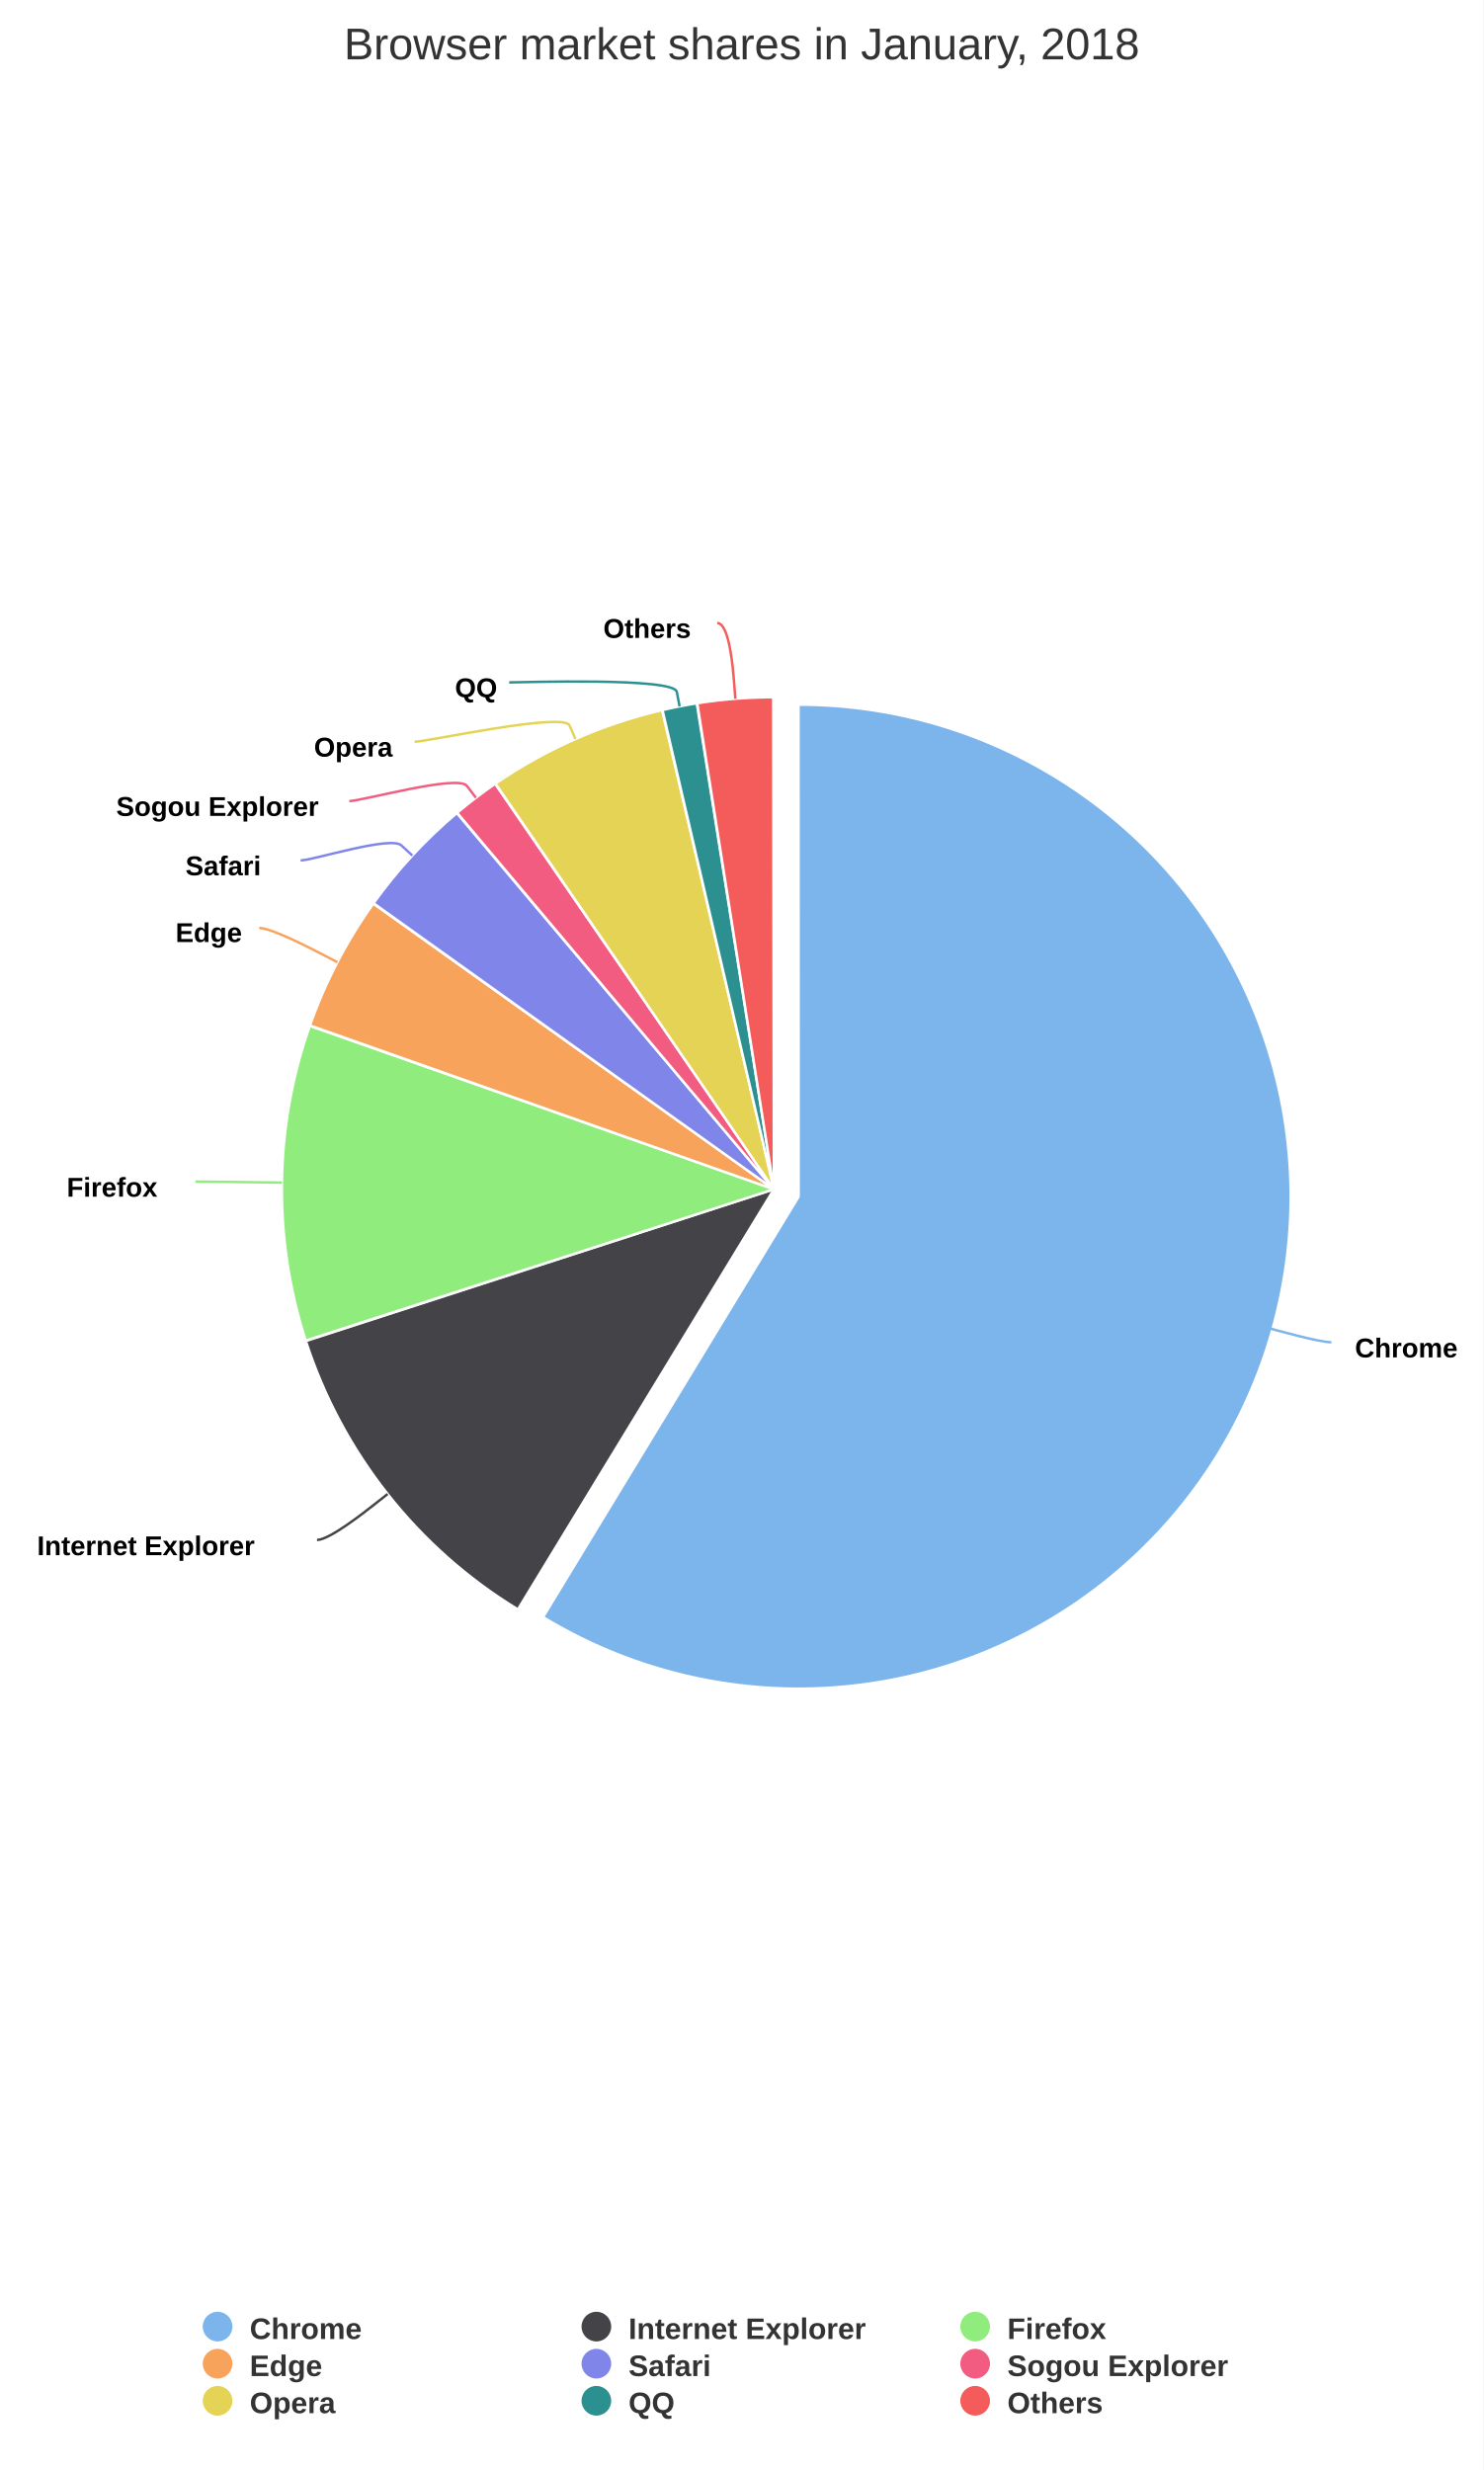
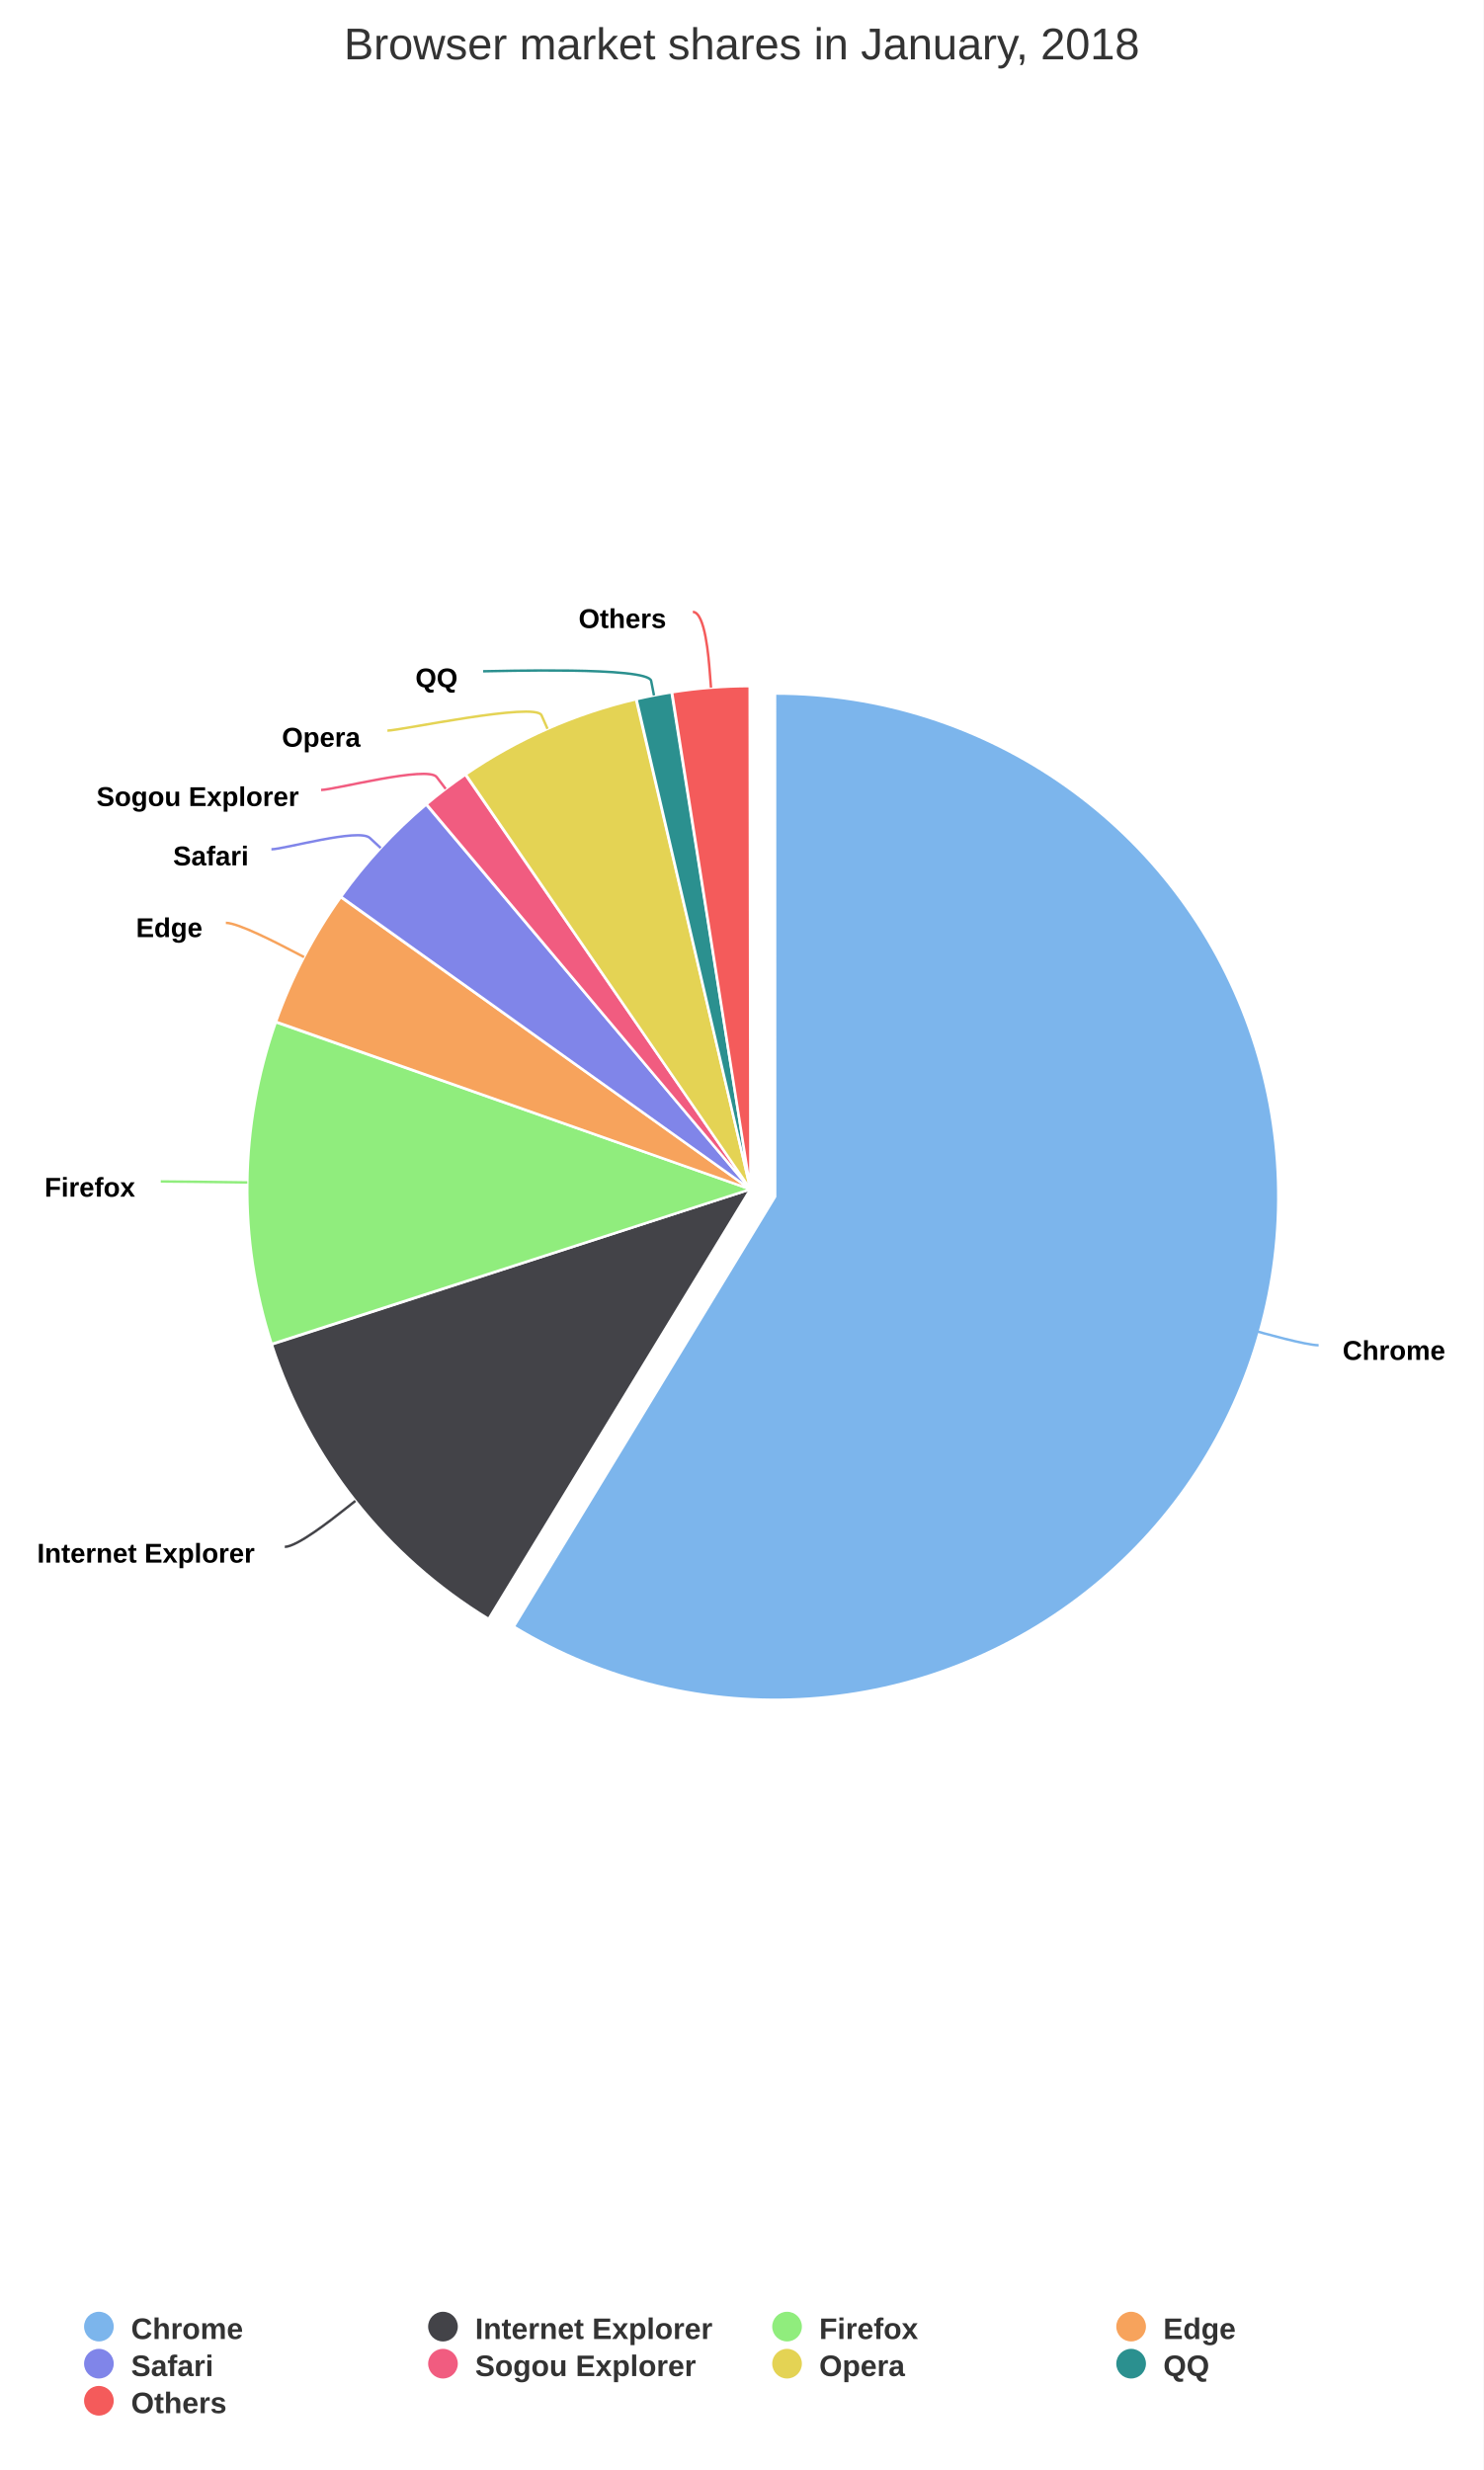
<svg xmlns="http://www.w3.org/2000/svg" version="1.1" class="highcharts-root" style="font-family:&quot;Lucida Grande&quot;, &quot;Lucida Sans Unicode&quot;, Arial, Helvetica, sans-serif;font-size:12px;" width="600" height="999" viewBox="0 0 600 999" aria-hidden="false" aria-label="Interactive chart">
  <defs aria-hidden="true">
-     <clipPath id="highcharts-e1leix1-10-">
+     <clipPath id="highcharts-3s4cy7w-10-">
      <rect x="0" y="0" width="580" height="870" fill="none" />
    </clipPath>
  </defs>
  <rect fill="#ffffff" class="highcharts-background" x="0" y="0" width="600" height="999" rx="0" ry="0" aria-hidden="true" />
  <rect fill="none" class="highcharts-plot-background" x="10" y="46" width="580" height="870" aria-hidden="true" />
  <g class="highcharts-pane-group" data-z-index="0" aria-hidden="true" />
  <rect fill="none" class="highcharts-plot-border" data-z-index="1" x="10" y="46" width="580" height="870" aria-hidden="true" />
  <g class="highcharts-series-group" data-z-index="3" aria-hidden="false">
    <g class="highcharts-series highcharts-series-0 highcharts-pie-series highcharts-tracker" data-z-index="0.1" opacity="1" transform="translate(10,46) scale(1 1)" style="cursor:pointer;" aria-hidden="false" aria-label="">
-       <path fill="#7cb5ec" d="M 302.959 236 A 199 199 0 1 1 199.63 605.046 L 303 435 A 0 0 0 1 0 303 435 Z" transform="translate(10,3)" stroke="#ffffff" stroke-width="1" opacity="1" stroke-linejoin="round" class="highcharts-point highcharts-point-select highcharts-color-0" tabindex="-1" style="outline: 0;" role="img" aria-label="1. Chrome, 61.4." />
-       <path fill="#434348" d="M 199.46 604.943 A 199 199 0 0 1 113.705 496.387 L 303 435 A 0 0 0 0 0 303 435 Z" transform="translate(0,0)" stroke="#ffffff" stroke-width="1" opacity="1" stroke-linejoin="round" class="highcharts-point highcharts-color-1" tabindex="-1" style="outline: 0;" role="img" aria-label="2. Internet Explorer, 11.8." />
-       <path fill="#90ed7d" d="M 113.644 496.198 A 199 199 0 0 1 115.286 368.935 L 303 435 A 0 0 0 0 0 303 435 Z" transform="translate(0,0)" stroke="#ffffff" stroke-width="1" opacity="1" stroke-linejoin="round" class="highcharts-point highcharts-color-2" tabindex="-1" style="outline: 0;" role="img" aria-label="3. Firefox, 10.9." />
-       <path fill="#f7a35c" d="M 115.353 368.747 A 199 199 0 0 1 140.97 319.47 L 303 435 A 0 0 0 0 0 303 435 Z" transform="translate(0,0)" stroke="#ffffff" stroke-width="1" opacity="1" stroke-linejoin="round" class="highcharts-point highcharts-color-3" tabindex="-1" style="outline: 0;" role="img" aria-label="4. Edge, 4.7." />
-       <path fill="#8085e9" d="M 141.085 319.308 A 199 199 0 0 1 174.741 282.846 L 303 435 A 0 0 0 0 0 303 435 Z" transform="translate(0,0)" stroke="#ffffff" stroke-width="1" opacity="1" stroke-linejoin="round" class="highcharts-point highcharts-color-4" tabindex="-1" style="outline: 0;" role="img" aria-label="5. Safari, 4.2." />
-       <path fill="#f15c80" d="M 174.894 282.718 A 199 199 0 0 1 190.244 271.027 L 303 435 A 0 0 0 0 0 303 435 Z" transform="translate(0,0)" stroke="#ffffff" stroke-width="1" opacity="1" stroke-linejoin="round" class="highcharts-point highcharts-color-5" tabindex="-1" style="outline: 0;" role="img" aria-label="6. Sogou Explorer, 1.6." />
-       <path fill="#e4d354" d="M 190.408 270.914 A 199 199 0 0 1 257.751 241.213 L 303 435 A 0 0 0 0 0 303 435 Z" transform="translate(0,0)" stroke="#ffffff" stroke-width="1" opacity="1" stroke-linejoin="round" class="highcharts-point highcharts-color-6" tabindex="-1" style="outline: 0;" role="img" aria-label="7. Opera, 6.2." />
-       <path fill="#2b908f" d="M 257.945 241.168 A 199 199 0 0 1 271.809 238.46 L 303 435 A 0 0 0 0 0 303 435 Z" transform="translate(0,0)" stroke="#ffffff" stroke-width="1" opacity="1" stroke-linejoin="round" class="highcharts-point highcharts-color-7" tabindex="-1" style="outline: 0;" role="img" aria-label="8. QQ, 1.2." />
-       <path fill="#f45b5b" d="M 272.005 238.429 A 199 199 0 0 1 302.724 236 L 303 435 A 0 0 0 0 0 303 435 Z" transform="translate(0,0)" stroke="#ffffff" stroke-width="1" opacity="1" stroke-linejoin="round" class="highcharts-point highcharts-color-8" tabindex="-1" style="outline: 0;" role="img" aria-label="9. Others, 2.6." />
+       <path fill="#7cb5ec" d="M 293.459 231.5 A 203.5 203.5 0 1 1 187.793 608.891 L 293.5 435 A 0 0 0 1 0 293.5 435 Z" transform="translate(10,3)" stroke="#ffffff" stroke-width="1" opacity="1" stroke-linejoin="round" class="highcharts-point highcharts-point-select highcharts-color-0" tabindex="-1" style="outline: 0;" role="img" aria-label="1. Chrome, 61.4." />
+       <path fill="#434348" d="M 187.619 608.785 A 203.5 203.5 0 0 1 99.924 497.775 L 293.5 435 A 0 0 0 0 0 293.5 435 Z" transform="translate(0,0)" stroke="#ffffff" stroke-width="1" opacity="1" stroke-linejoin="round" class="highcharts-point highcharts-color-1" tabindex="-1" style="outline: 0;" role="img" aria-label="2. Internet Explorer, 11.8." />
+       <path fill="#90ed7d" d="M 99.862 497.582 A 203.5 203.5 0 0 1 101.542 367.441 L 293.5 435 A 0 0 0 0 0 293.5 435 Z" transform="translate(0,0)" stroke="#ffffff" stroke-width="1" opacity="1" stroke-linejoin="round" class="highcharts-point highcharts-color-2" tabindex="-1" style="outline: 0;" role="img" aria-label="3. Firefox, 10.9." />
+       <path fill="#f7a35c" d="M 101.609 367.249 A 203.5 203.5 0 0 1 127.806 316.858 L 293.5 435 A 0 0 0 0 0 293.5 435 Z" transform="translate(0,0)" stroke="#ffffff" stroke-width="1" opacity="1" stroke-linejoin="round" class="highcharts-point highcharts-color-3" tabindex="-1" style="outline: 0;" role="img" aria-label="4. Edge, 4.7." />
+       <path fill="#8085e9" d="M 127.924 316.692 A 203.5 203.5 0 0 1 162.341 279.406 L 293.5 435 A 0 0 0 0 0 293.5 435 Z" transform="translate(0,0)" stroke="#ffffff" stroke-width="1" opacity="1" stroke-linejoin="round" class="highcharts-point highcharts-color-4" tabindex="-1" style="outline: 0;" role="img" aria-label="5. Safari, 4.2." />
+       <path fill="#f15c80" d="M 162.497 279.275 A 203.5 203.5 0 0 1 178.194 267.319 L 293.5 435 A 0 0 0 0 0 293.5 435 Z" transform="translate(0,0)" stroke="#ffffff" stroke-width="1" opacity="1" stroke-linejoin="round" class="highcharts-point highcharts-color-5" tabindex="-1" style="outline: 0;" role="img" aria-label="6. Sogou Explorer, 1.6." />
+       <path fill="#e4d354" d="M 178.362 267.204 A 203.5 203.5 0 0 1 247.228 236.831 L 293.5 435 A 0 0 0 0 0 293.5 435 Z" transform="translate(0,0)" stroke="#ffffff" stroke-width="1" opacity="1" stroke-linejoin="round" class="highcharts-point highcharts-color-6" tabindex="-1" style="outline: 0;" role="img" aria-label="7. Opera, 6.2." />
+       <path fill="#2b908f" d="M 247.426 236.784 A 203.5 203.5 0 0 1 261.603 234.015 L 293.5 435 A 0 0 0 0 0 293.5 435 Z" transform="translate(0,0)" stroke="#ffffff" stroke-width="1" opacity="1" stroke-linejoin="round" class="highcharts-point highcharts-color-7" tabindex="-1" style="outline: 0;" role="img" aria-label="8. QQ, 1.2." />
+       <path fill="#f45b5b" d="M 261.804 233.983 A 203.5 203.5 0 0 1 293.217 231.5 L 293.5 435 A 0 0 0 0 0 293.5 435 Z" transform="translate(0,0)" stroke="#ffffff" stroke-width="1" opacity="1" stroke-linejoin="round" class="highcharts-point highcharts-color-8" tabindex="-1" style="outline: 0;" role="img" aria-label="9. Others, 2.6." />
    </g>
    <g class="highcharts-markers highcharts-series-0 highcharts-pie-series" data-z-index="0.1" opacity="1" transform="translate(10,46) scale(1 1)" aria-hidden="true" />
  </g>
  <text x="300" text-anchor="middle" class="highcharts-title" data-z-index="4" style="color:#333333;font-size:18px;fill:#333333;" y="24" aria-hidden="true">Browser market shares in January, 2018</text>
  <text x="300" text-anchor="middle" class="highcharts-subtitle" data-z-index="4" style="color:#666666;fill:#666666;" y="45" aria-hidden="true" />
  <text x="10" text-anchor="start" class="highcharts-caption" data-z-index="4" style="color:#666666;fill:#666666;" y="996" aria-hidden="true" />
  <g class="highcharts-data-labels highcharts-series-0 highcharts-pie-series highcharts-tracker" data-z-index="6" opacity="1" transform="translate(10,46) scale(1 1)" style="cursor:pointer;" aria-hidden="true">
-     <path fill="none" class="highcharts-data-label-connector highcharts-color-0" stroke="#7cb5ec" stroke-width="1" d="M 528.481 496.878 C 523.481 496.878 506.151 492.015 500.374 490.393 L 494.597 488.772" />
-     <path fill="none" class="highcharts-data-label-connector highcharts-color-1" stroke="#434348" stroke-width="1" d="M 118.216 576.84 C 123.216 576.84 137.347 565.691 142.058 561.975 L 146.768 558.258" />
-     <path fill="none" class="highcharts-data-label-connector highcharts-color-2" stroke="#90ed7d" stroke-width="1" d="M 69.021 431.905 C 74.021 431.905 92.019 432.148 98.019 432.229 L 104.018 432.311" />
-     <path fill="none" class="highcharts-data-label-connector highcharts-color-3" stroke="#f7a35c" stroke-width="1" d="M 94.841 329.324 C 99.841 329.324 115.81 337.63 121.133 340.399 L 126.456 343.168" />
-     <path fill="none" class="highcharts-data-label-connector highcharts-color-4" stroke="#8085e9" stroke-width="1" d="M 111.581 302 C 116.581 302 147.961 291.878 152.37 295.948 L 156.779 300.017" />
-     <path fill="none" class="highcharts-data-label-connector highcharts-color-5" stroke="#f15c80" stroke-width="1" d="M 131.291 278 C 136.291 278 175.214 267.096 178.848 271.87 L 182.482 276.645" />
-     <path fill="none" class="highcharts-data-label-connector highcharts-color-6" stroke="#e4d354" stroke-width="1" d="M 157.715 254 C 162.715 254 217.913 241.917 220.332 247.407 L 222.752 252.898" />
-     <path fill="none" class="highcharts-data-label-connector highcharts-color-7" stroke="#2b908f" stroke-width="1" d="M 195.941 230 C 200.941 230 262.567 227.91 263.716 233.799 L 264.866 239.688" />
-     <path fill="none" class="highcharts-data-label-connector highcharts-color-8" stroke="#f45b5b" stroke-width="1" d="M 280.067 206 C 285.067 206 286.477 224.648 286.947 230.63 L 287.416 236.611" />
-     <g class="highcharts-label highcharts-data-label highcharts-data-label-color-0" data-z-index="1" style="cursor:pointer;" transform="translate(533,487)">
+     <path fill="none" class="highcharts-data-label-connector highcharts-color-0" stroke="#7cb5ec" stroke-width="1" d="M 523.314 498.094 C 518.314 498.094 500.984 493.231 495.207 491.609 L 489.43 489.988" />
+     <path fill="none" class="highcharts-data-label-connector highcharts-color-1" stroke="#434348" stroke-width="1" d="M 105.183 579.627 C 110.183 579.627 124.314 568.478 129.025 564.762 L 133.735 561.046" />
+     <path fill="none" class="highcharts-data-label-connector highcharts-color-2" stroke="#90ed7d" stroke-width="1" d="M 55.021 431.844 C 60.021 431.844 78.02 432.088 84.019 432.169 L 90.019 432.25" />
+     <path fill="none" class="highcharts-data-label-connector highcharts-color-3" stroke="#f7a35c" stroke-width="1" d="M 81.349 327.247 C 86.349 327.247 102.318 335.554 107.641 338.323 L 112.964 341.091" />
+     <path fill="none" class="highcharts-data-label-connector highcharts-color-4" stroke="#8085e9" stroke-width="1" d="M 99.778 297.5 C 104.778 297.5 135.155 288.825 139.563 292.895 L 143.972 296.965" />
+     <path fill="none" class="highcharts-data-label-connector highcharts-color-5" stroke="#f15c80" stroke-width="1" d="M 119.858 273.5 C 124.858 273.5 162.989 263.515 166.623 268.289 L 170.256 273.064" />
+     <path fill="none" class="highcharts-data-label-connector highcharts-color-6" stroke="#e4d354" stroke-width="1" d="M 146.683 249.5 C 151.683 249.5 206.598 237.799 209.017 243.289 L 211.437 248.78" />
+     <path fill="none" class="highcharts-data-label-connector highcharts-color-7" stroke="#2b908f" stroke-width="1" d="M 185.388 225.5 C 190.388 225.5 252.204 223.494 253.354 229.383 L 254.504 235.271" />
+     <path fill="none" class="highcharts-data-label-connector highcharts-color-8" stroke="#f45b5b" stroke-width="1" d="M 270.215 201.5 C 275.215 201.5 276.624 220.162 277.094 226.143 L 277.564 232.125" />
+     <g class="highcharts-label highcharts-data-label highcharts-data-label-color-0" data-z-index="1" style="cursor:pointer;" transform="translate(528,488)">
      <text x="5" data-z-index="1" y="16" style="color:#000000;font-size:11px;font-weight:bold;fill:#000000;">Chrome</text>
    </g>
-     <g class="highcharts-label highcharts-data-label highcharts-data-label-color-1" data-z-index="1" style="cursor:pointer;" transform="translate(0,567)">
+     <g class="highcharts-label highcharts-data-label highcharts-data-label-color-1" data-z-index="1" style="cursor:pointer;" transform="translate(0,570)">
      <text x="5" data-z-index="1" y="16" style="color:#000000;font-size:11px;font-weight:bold;fill:#000000;">Internet Explorer</text>
    </g>
-     <g class="highcharts-label highcharts-data-label highcharts-data-label-color-2" data-z-index="1" style="cursor:pointer;" transform="translate(12,422)">
+     <g class="highcharts-label highcharts-data-label highcharts-data-label-color-2" data-z-index="1" style="cursor:pointer;" transform="translate(3,422)">
      <text x="5" data-z-index="1" y="16" style="color:#000000;font-size:11px;font-weight:bold;fill:#000000;">Firefox</text>
    </g>
-     <g class="highcharts-label highcharts-data-label highcharts-data-label-color-3" data-z-index="1" style="cursor:pointer;" transform="translate(56,319)">
+     <g class="highcharts-label highcharts-data-label highcharts-data-label-color-3" data-z-index="1" style="cursor:pointer;" transform="translate(40,317)">
      <text x="5" data-z-index="1" y="16" style="color:#000000;font-size:11px;font-weight:bold;fill:#000000;">Edge</text>
    </g>
-     <g class="highcharts-label highcharts-data-label highcharts-data-label-color-4" data-z-index="1" style="cursor:pointer;" transform="translate(60,292)">
+     <g class="highcharts-label highcharts-data-label highcharts-data-label-color-4" data-z-index="1" style="cursor:pointer;" transform="translate(55,288)">
      <text x="5" data-z-index="1" y="16" style="color:#000000;font-size:11px;font-weight:bold;fill:#000000;">Safari</text>
    </g>
-     <g class="highcharts-label highcharts-data-label highcharts-data-label-color-5" data-z-index="1" style="cursor:pointer;" transform="translate(32,268)">
+     <g class="highcharts-label highcharts-data-label highcharts-data-label-color-5" data-z-index="1" style="cursor:pointer;" transform="translate(24,264)">
      <text x="5" data-z-index="1" y="16" style="color:#000000;font-size:11px;font-weight:bold;fill:#000000;">Sogou Explorer</text>
    </g>
-     <g class="highcharts-label highcharts-data-label highcharts-data-label-color-6" data-z-index="1" style="cursor:pointer;" transform="translate(112,244)">
+     <g class="highcharts-label highcharts-data-label highcharts-data-label-color-6" data-z-index="1" style="cursor:pointer;" transform="translate(99,240)">
      <text x="5" data-z-index="1" y="16" style="color:#000000;font-size:11px;font-weight:bold;fill:#000000;">Opera</text>
    </g>
-     <g class="highcharts-label highcharts-data-label highcharts-data-label-color-7" data-z-index="1" style="cursor:pointer;" transform="translate(169,220)">
+     <g class="highcharts-label highcharts-data-label highcharts-data-label-color-7" data-z-index="1" style="cursor:pointer;" transform="translate(153,216)">
      <text x="5" data-z-index="1" y="16" style="color:#000000;font-size:11px;font-weight:bold;fill:#000000;">QQ</text>
    </g>
-     <g class="highcharts-label highcharts-data-label highcharts-data-label-color-8" data-z-index="1" style="cursor:pointer;" transform="translate(229,196)">
+     <g class="highcharts-label highcharts-data-label highcharts-data-label-color-8" data-z-index="1" style="cursor:pointer;" transform="translate(219,192)">
      <text x="5" data-z-index="1" y="16" style="color:#000000;font-size:11px;font-weight:bold;fill:#000000;">Others</text>
    </g>
  </g>
-   <g class="highcharts-legend highcharts-no-tooltip" data-z-index="7" transform="translate(72,928)" aria-hidden="true">
-     <rect fill="none" class="highcharts-legend-box" rx="0" ry="0" x="0" y="0" width="455" height="56" visibility="visible" />
+   <g class="highcharts-legend highcharts-no-tooltip" data-z-index="7" transform="translate(24,928)" aria-hidden="true">
+     <rect fill="none" class="highcharts-legend-box" rx="0" ry="0" x="0" y="0" width="552" height="56" visibility="visible" />
    <g data-z-index="1">
      <g>
        <g class="highcharts-legend-item highcharts-pie-series highcharts-color-0" data-z-index="1" transform="translate(8,3)">
          <text x="21" style="color:#333333;cursor:pointer;font-size:12px;font-weight:bold;fill:#333333;" text-anchor="start" data-z-index="2" y="15">Chrome</text>
          <rect x="2" y="4" width="12" height="12" fill="#7cb5ec" rx="6" ry="6" class="highcharts-point" data-z-index="3" />
        </g>
-         <g class="highcharts-legend-item highcharts-pie-series highcharts-color-1" data-z-index="1" transform="translate(161.2,3)">
+         <g class="highcharts-legend-item highcharts-pie-series highcharts-color-1" data-z-index="1" transform="translate(147.16,3)">
          <text x="21" y="15" style="color:#333333;cursor:pointer;font-size:12px;font-weight:bold;fill:#333333;" text-anchor="start" data-z-index="2">Internet Explorer</text>
          <rect x="2" y="4" width="12" height="12" fill="#434348" rx="6" ry="6" class="highcharts-point" data-z-index="3" />
        </g>
-         <g class="highcharts-legend-item highcharts-pie-series highcharts-color-2" data-z-index="1" transform="translate(314.4,3)">
+         <g class="highcharts-legend-item highcharts-pie-series highcharts-color-2" data-z-index="1" transform="translate(286.32,3)">
          <text x="21" y="15" style="color:#333333;cursor:pointer;font-size:12px;font-weight:bold;fill:#333333;" text-anchor="start" data-z-index="2">Firefox</text>
          <rect x="2" y="4" width="12" height="12" fill="#90ed7d" rx="6" ry="6" class="highcharts-point" data-z-index="3" />
        </g>
-         <g class="highcharts-legend-item highcharts-pie-series highcharts-color-3" data-z-index="1" transform="translate(8,18)">
+         <g class="highcharts-legend-item highcharts-pie-series highcharts-color-3" data-z-index="1" transform="translate(425.48,3)">
          <text x="21" y="15" style="color:#333333;cursor:pointer;font-size:12px;font-weight:bold;fill:#333333;" text-anchor="start" data-z-index="2">Edge</text>
          <rect x="2" y="4" width="12" height="12" fill="#f7a35c" rx="6" ry="6" class="highcharts-point" data-z-index="3" />
        </g>
-         <g class="highcharts-legend-item highcharts-pie-series highcharts-color-4" data-z-index="1" transform="translate(161.2,18)">
+         <g class="highcharts-legend-item highcharts-pie-series highcharts-color-4" data-z-index="1" transform="translate(8,18)">
          <text x="21" y="15" style="color:#333333;cursor:pointer;font-size:12px;font-weight:bold;fill:#333333;" text-anchor="start" data-z-index="2">Safari</text>
          <rect x="2" y="4" width="12" height="12" fill="#8085e9" rx="6" ry="6" class="highcharts-point" data-z-index="3" />
        </g>
-         <g class="highcharts-legend-item highcharts-pie-series highcharts-color-5" data-z-index="1" transform="translate(314.4,18)">
+         <g class="highcharts-legend-item highcharts-pie-series highcharts-color-5" data-z-index="1" transform="translate(147.16,18)">
          <text x="21" y="15" style="color:#333333;cursor:pointer;font-size:12px;font-weight:bold;fill:#333333;" text-anchor="start" data-z-index="2">Sogou Explorer</text>
          <rect x="2" y="4" width="12" height="12" fill="#f15c80" rx="6" ry="6" class="highcharts-point" data-z-index="3" />
        </g>
-         <g class="highcharts-legend-item highcharts-pie-series highcharts-color-6" data-z-index="1" transform="translate(8,33)">
+         <g class="highcharts-legend-item highcharts-pie-series highcharts-color-6" data-z-index="1" transform="translate(286.32,18)">
          <text x="21" y="15" style="color:#333333;cursor:pointer;font-size:12px;font-weight:bold;fill:#333333;" text-anchor="start" data-z-index="2">Opera</text>
          <rect x="2" y="4" width="12" height="12" fill="#e4d354" rx="6" ry="6" class="highcharts-point" data-z-index="3" />
        </g>
-         <g class="highcharts-legend-item highcharts-pie-series highcharts-color-7" data-z-index="1" transform="translate(161.2,33)">
+         <g class="highcharts-legend-item highcharts-pie-series highcharts-color-7" data-z-index="1" transform="translate(425.48,18)">
          <text x="21" y="15" style="color:#333333;cursor:pointer;font-size:12px;font-weight:bold;fill:#333333;" text-anchor="start" data-z-index="2">QQ</text>
          <rect x="2" y="4" width="12" height="12" fill="#2b908f" rx="6" ry="6" class="highcharts-point" data-z-index="3" />
        </g>
-         <g class="highcharts-legend-item highcharts-pie-series highcharts-color-8" data-z-index="1" transform="translate(314.4,33)">
+         <g class="highcharts-legend-item highcharts-pie-series highcharts-color-8" data-z-index="1" transform="translate(8,33)">
          <text x="21" y="15" style="color:#333333;cursor:pointer;font-size:12px;font-weight:bold;fill:#333333;" text-anchor="start" data-z-index="2">Others</text>
          <rect x="2" y="4" width="12" height="12" fill="#f45b5b" rx="6" ry="6" class="highcharts-point" data-z-index="3" />
        </g>
      </g>
    </g>
  </g>
</svg>
